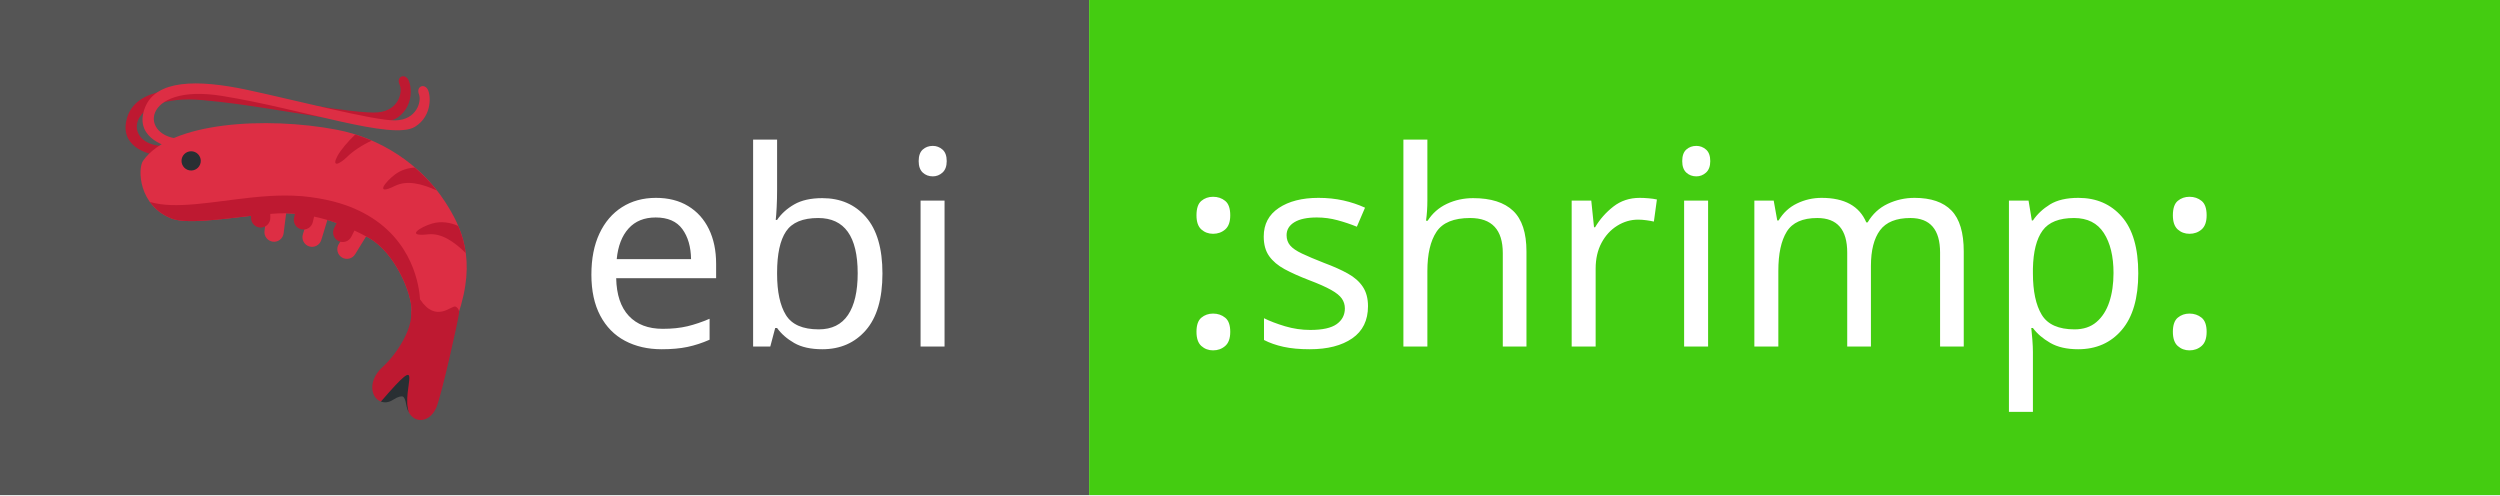
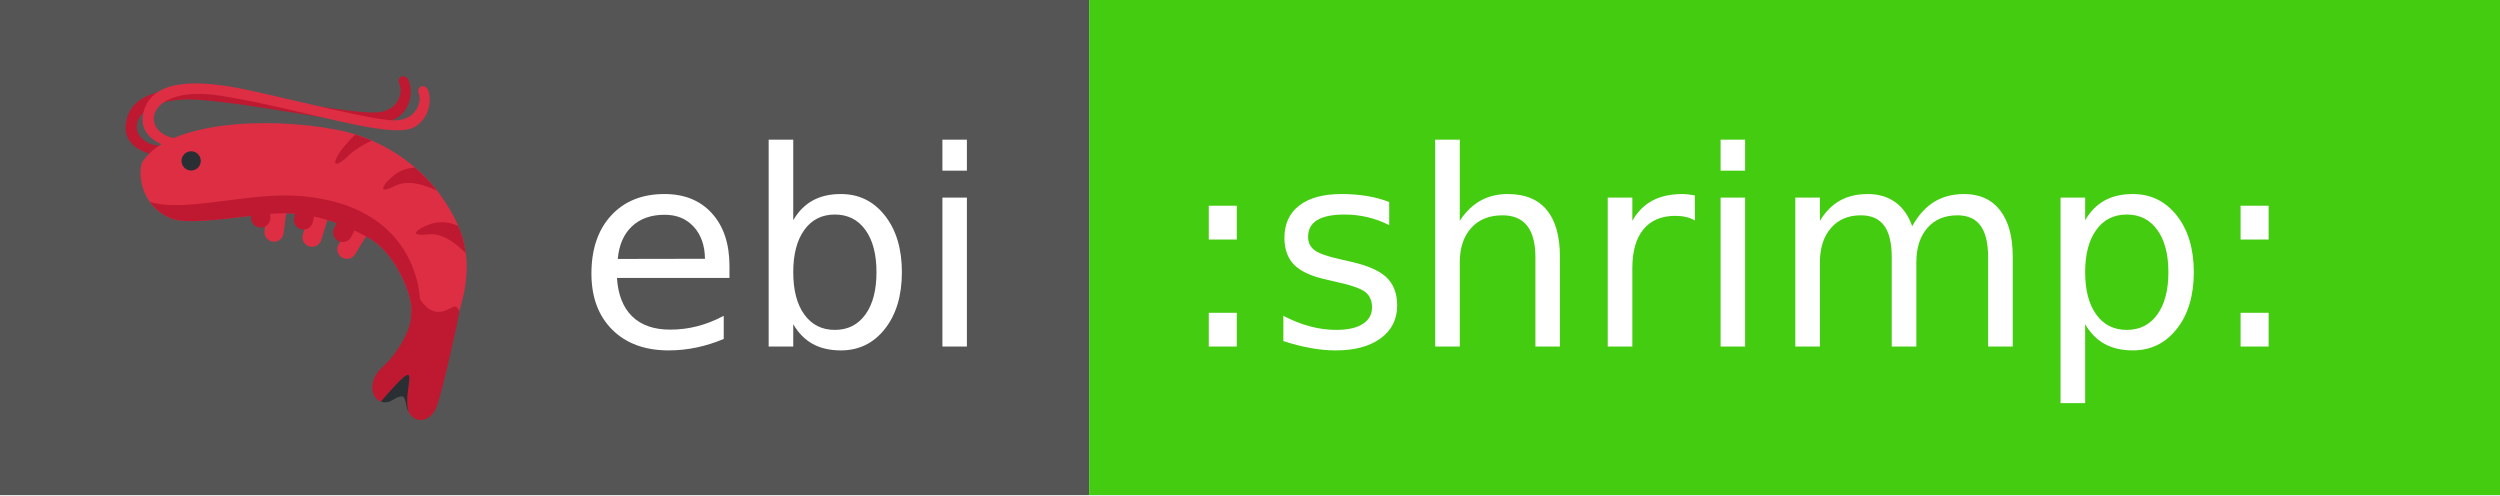
<svg xmlns="http://www.w3.org/2000/svg" width="100%" height="100%" viewBox="0 0 101 20" version="1.1" xml:space="preserve" style="fill-rule:evenodd;clip-rule:evenodd;stroke-linejoin:round;stroke-miterlimit:2;">
  <g id="shrimp" transform="matrix(0.716312,0,0,1,0,0)">
    <rect x="0" y="0" width="141" height="20" style="fill:none;" />
    <g transform="matrix(1.39604,0,0,1,0,0)">
      <rect x="0" y="0" width="44" height="20" style="fill:rgb(85,85,85);fill-rule:nonzero;" />
      <g transform="matrix(0.587629,0,0,1,18.1443,0)">
        <rect x="44" y="0" width="97" height="20" style="fill:rgb(68,204,17);fill-rule:nonzero;" />
      </g>
    </g>
-     <g transform="matrix(1.39604,0,0,1,0,0)">
+     <g transform="matrix(1.39604,0,0,1,0,0)" font-family="Verdana,Geneva,DejaVu Sans,sans-serif" font-size="110px" fill="white">
      <g transform="matrix(0.1,0,0,0.1,31.5,14)">
-         <text x="-82.124px" y="0px" style="font-family:'Verdana', sans-serif;font-size:110px;fill:white;">ebi</text>
+         <text x="-82.124px" y="0px">ebi</text>
      </g>
      <g transform="matrix(0.1,0,0,0.1,91.5,14)">
-         <text x="-439.543px" y="0px" style="font-family:'Verdana', sans-serif;font-size:110px;fill:white;">:shrimp:</text>
+         <text x="-439.543px" y="0px">:shrimp:</text>
      </g>
    </g>
    <g id="_1f990" transform="matrix(0.542904,0,0,0.388889,16.7525,10)">
      <g transform="matrix(1,0,0,1,-18,-18)">
        <path d="M4.458,7.429C-0.072,7.749 -0.317,1.918 8.259,2.691C16.835,3.464 26.223,6.091 28.477,4.48C30.266,3.201 29.893,0.872 29.443,0.402C28.993,-0.067 28.311,0.357 28.656,1.084C29,1.812 28.594,3.762 26.394,3.959C24.195,4.156 15.994,2.607 10.819,1.878C5.534,1.136 1.287,1.504 0.364,4.46C-0.555,7.407 2.308,8.333 3.822,8.477C5.336,8.62 4.458,7.429 4.458,7.429Z" style="fill:rgb(190,25,49);fill-rule:nonzero;" />
        <path d="M6.083,6.708C1.541,6.708 1.708,0.875 10.208,2.25C18.708,3.625 27.887,6.907 30.25,5.458C32.125,4.308 31.916,1.958 31.5,1.458C31.084,0.958 30.375,1.333 30.667,2.083C30.959,2.833 30.417,4.75 28.209,4.791C26.001,4.834 17.93,2.711 12.819,1.62C7.6,0.506 3.337,0.575 2.208,3.458C1.083,6.333 3.875,7.458 5.375,7.708C6.875,7.958 6.083,6.708 6.083,6.708Z" style="fill:rgb(221,46,68);fill-rule:nonzero;" />
        <path d="M33.378,13.246C30.837,9.318 26.613,6.617 22.123,5.762C14.806,4.369 4.812,4.938 2,9C1.438,9.812 1.522,13.671 5,15C6.763,15.674 11.542,14.838 14.841,14.538L14.621,16.275C14.552,16.823 14.939,17.323 15.487,17.393C16.035,17.462 16.535,17.075 16.605,16.527L16.869,14.445C17.665,14.465 18.441,14.545 19.205,14.677L18.606,16.636C18.444,17.164 18.742,17.723 19.269,17.885C19.798,18.046 20.357,17.749 20.518,17.221L21.156,15.133C21.898,15.356 22.635,15.633 23.375,15.959L22.332,17.654C22.042,18.125 22.19,18.74 22.659,19.03C23.131,19.318 23.746,19.172 24.035,18.702L25.175,16.848C25.263,16.895 25.349,16.937 25.437,16.986C28.245,18.544 29.963,22.923 29.891,24.541C29.855,25.353 30.06,25.947 30.499,26.312C31.291,26.964 32.577,26.655 33.517,26.429C33.835,26.352 34.164,26.273 34.316,26.276L34.618,25.284L34.716,24.999C36.697,19.227 35.082,15.878 33.378,13.246Z" style="fill:rgb(221,46,68);fill-rule:nonzero;" />
        <path d="M22.193,8.503C21.584,9.647 22.328,9.439 23.218,8.569C23.814,7.986 24.759,7.351 25.759,6.898C25.197,6.655 24.626,6.439 24.045,6.257C23.26,7.013 22.523,7.885 22.193,8.503ZM28.174,11.599C29.445,10.969 31.001,11.384 32.53,12.08C31.846,11.206 31.073,10.41 30.234,9.691C29.517,9.735 28.803,9.951 28.2,10.394C27.195,11.131 25.985,12.682 28.174,11.599ZM32.037,15.507C30.841,15.856 29.173,16.899 31.599,16.631C33.01,16.475 34.33,17.399 35.529,18.578C35.389,17.532 35.107,16.603 34.747,15.758C33.915,15.388 32.956,15.239 32.037,15.507ZM34.477,24.14C34.075,23.935 32.473,25.911 30.791,23.402C30.788,23.397 30.783,23.397 30.78,23.392C30.704,22.22 30.155,17.171 24.892,14.401C24.333,14.107 23.726,13.836 23.055,13.601C22.21,13.305 21.268,13.064 20.228,12.888C19.692,12.797 19.134,12.72 18.542,12.667C18.439,12.658 18.333,12.656 18.229,12.648C17.239,12.577 16.225,12.585 15.204,12.645C14.539,12.684 13.871,12.742 13.206,12.813C9.236,13.236 5.362,14.055 2.715,13.265C3.221,13.971 3.955,14.601 5,15C6.491,15.569 10.137,15.06 13.222,14.708L13.224,14.936C13.229,15.488 13.681,15.932 14.233,15.927C14.785,15.922 15.229,15.471 15.224,14.918L15.22,14.507C15.816,14.459 16.36,14.431 16.809,14.441C17.139,14.448 17.465,14.469 17.789,14.496L17.692,14.902C17.564,15.44 17.897,15.979 18.433,16.106C18.97,16.234 19.509,15.902 19.638,15.365L19.775,14.788C20.563,14.953 21.341,15.174 22.117,15.455L21.852,15.98C21.604,16.474 21.802,17.075 22.293,17.324C22.786,17.573 23.388,17.375 23.638,16.883L23.965,16.235C24.453,16.467 24.942,16.712 25.437,16.987C28.229,18.537 29.943,22.874 29.89,24.513C29.869,24.635 29.858,24.764 29.86,24.9C29.87,25.408 29.748,25.994 29.495,26.643C28.984,27.959 27.957,29.443 26.876,30.422C26.46,30.801 26.158,31.223 25.981,31.676C25.661,32.505 25.814,33.361 26.366,33.807C26.473,33.894 26.59,33.958 26.712,34.004C30.045,30.985 28.783,32.637 29.61,35.121C29.942,35.731 30.432,35.878 30.675,35.91C31.381,36.001 32.078,35.512 32.454,34.661L32.503,34.543C33.067,33.091 34.678,25.886 34.831,24.827C34.873,24.545 34.731,24.269 34.477,24.14Z" style="fill:rgb(190,25,49);fill-rule:nonzero;" />
        <path d="M26.714,34.003C27.104,34.15 27.553,34.095 27.958,33.829C28.496,33.476 28.851,33.424 28.991,33.486C29.138,33.55 29.265,33.836 29.33,34.248C29.389,34.615 29.49,34.897 29.612,35.12C28.784,32.636 31.559,28.389 26.714,34.003Z" style="fill:rgb(41,47,51);fill-rule:nonzero;" />
        <circle cx="7" cy="9" r="1" style="fill:rgb(41,47,51);" />
      </g>
    </g>
  </g>
</svg>
